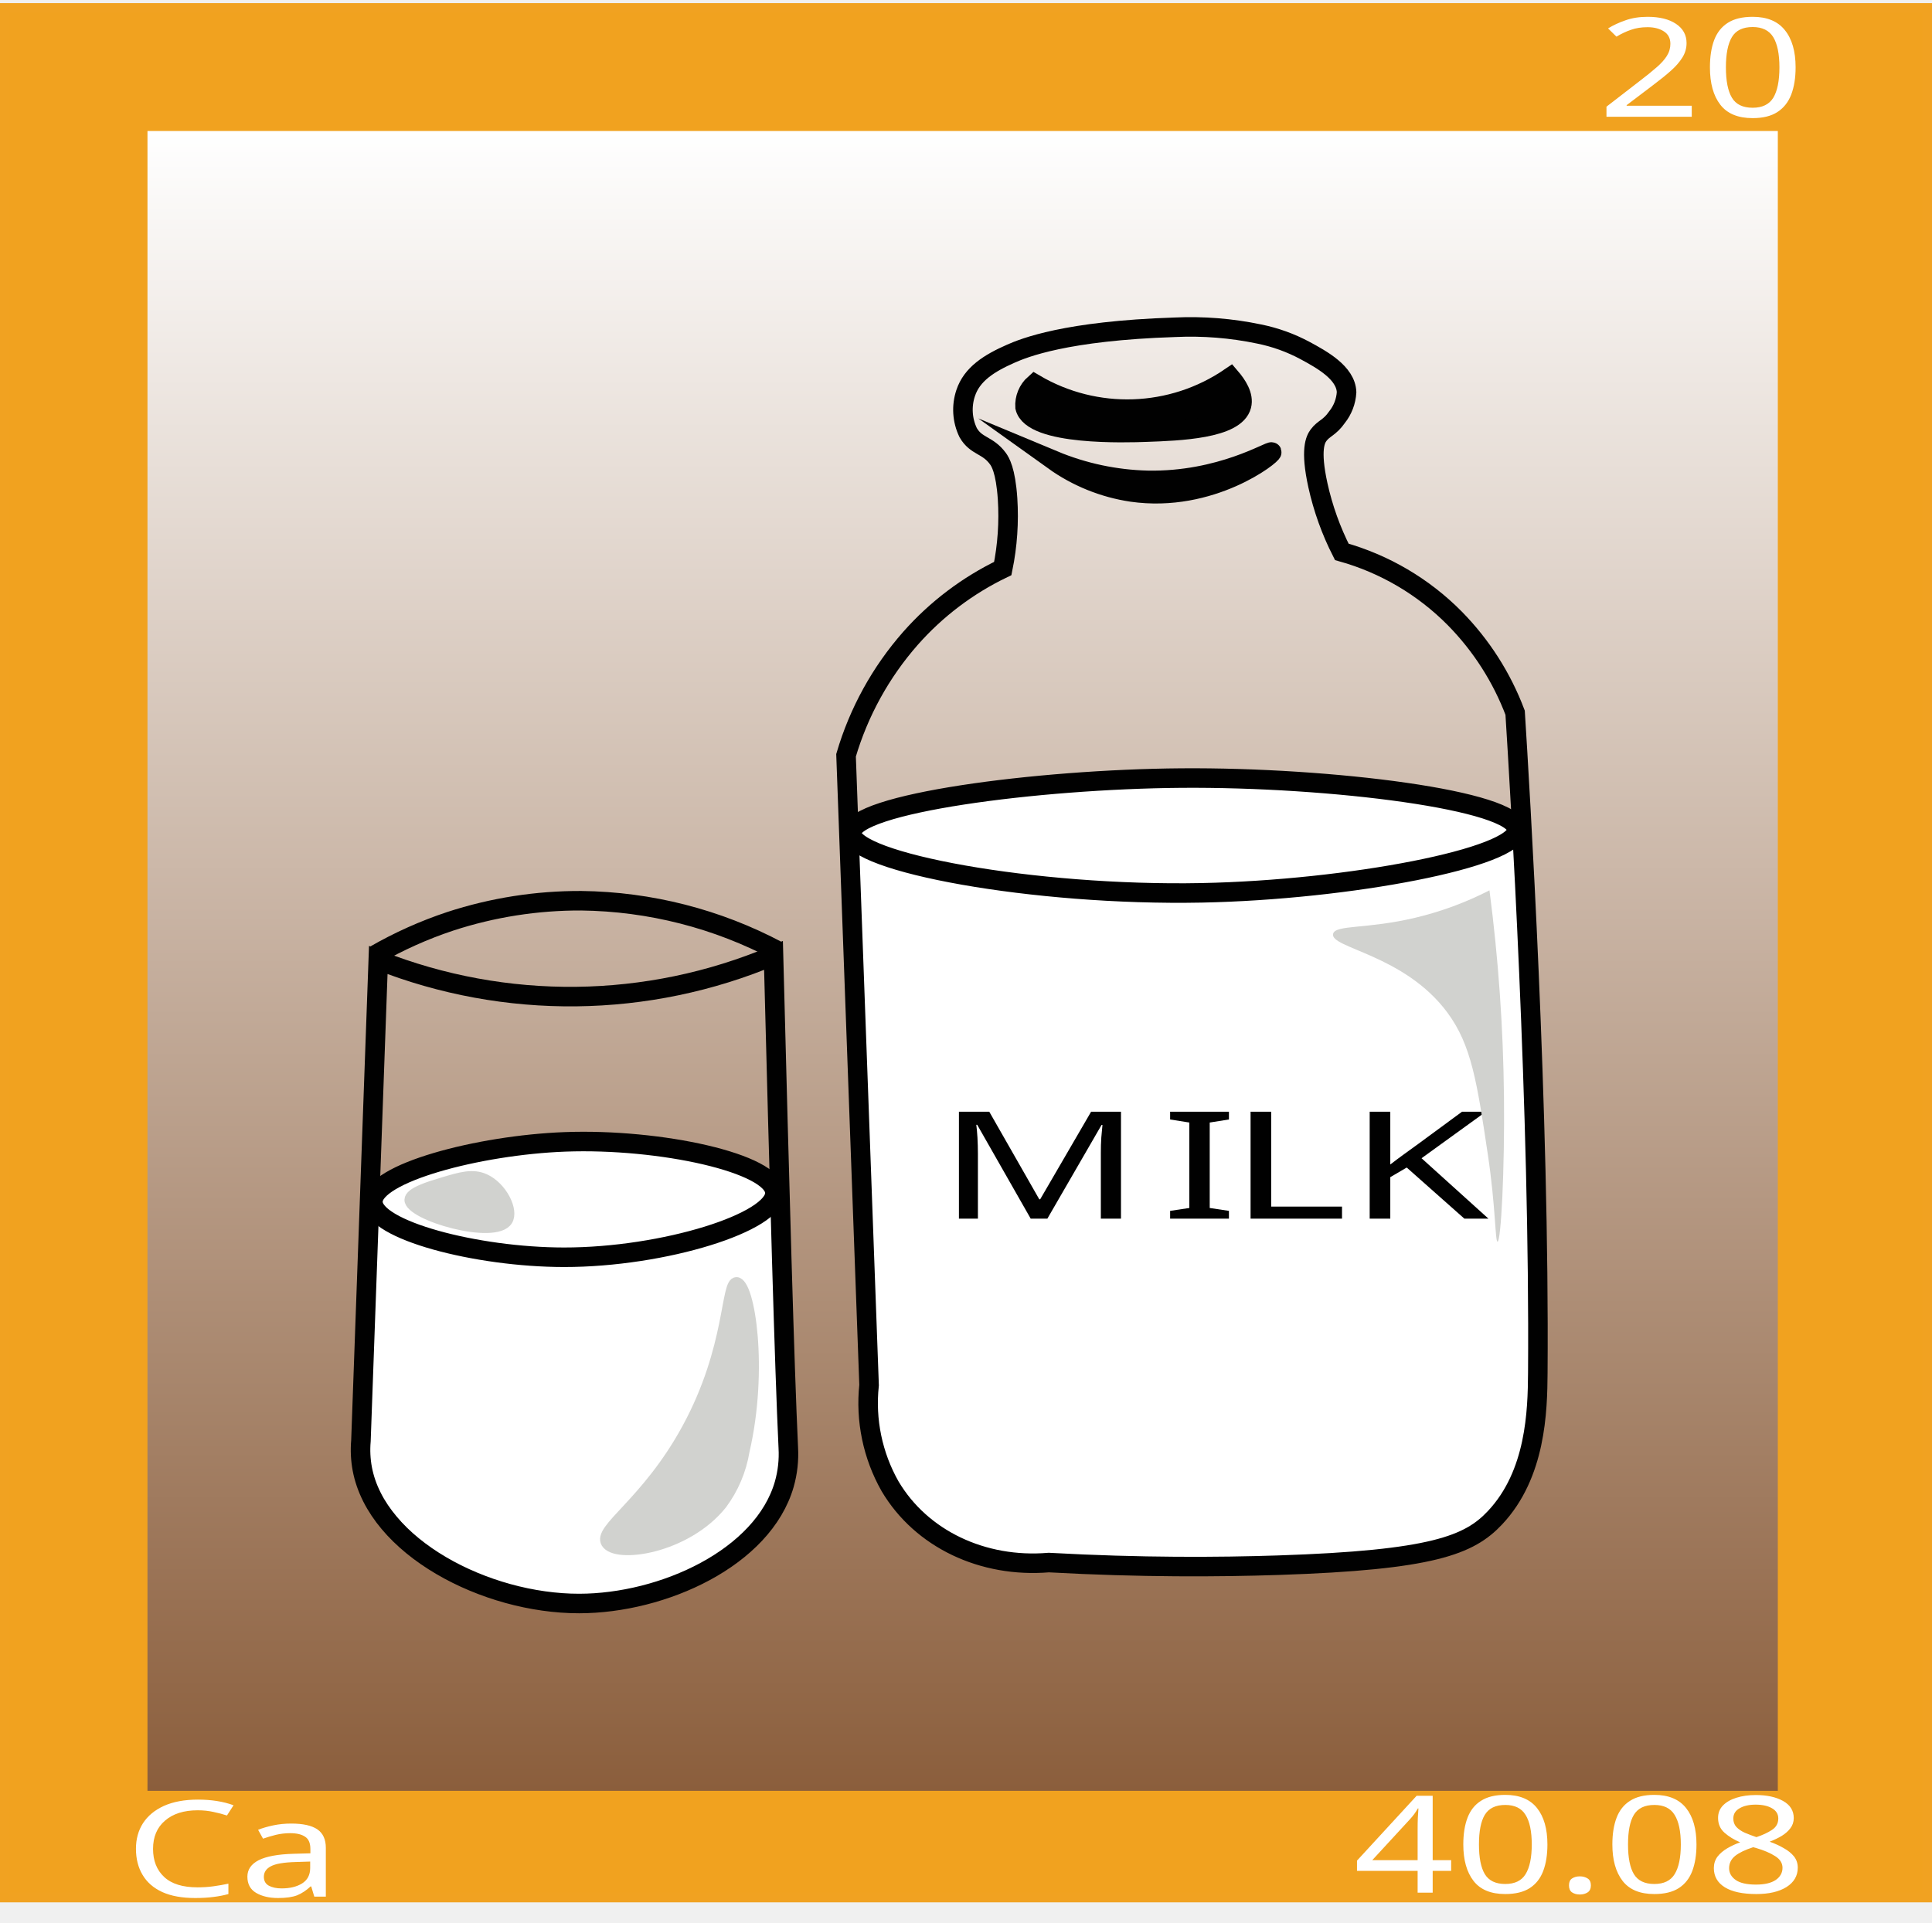
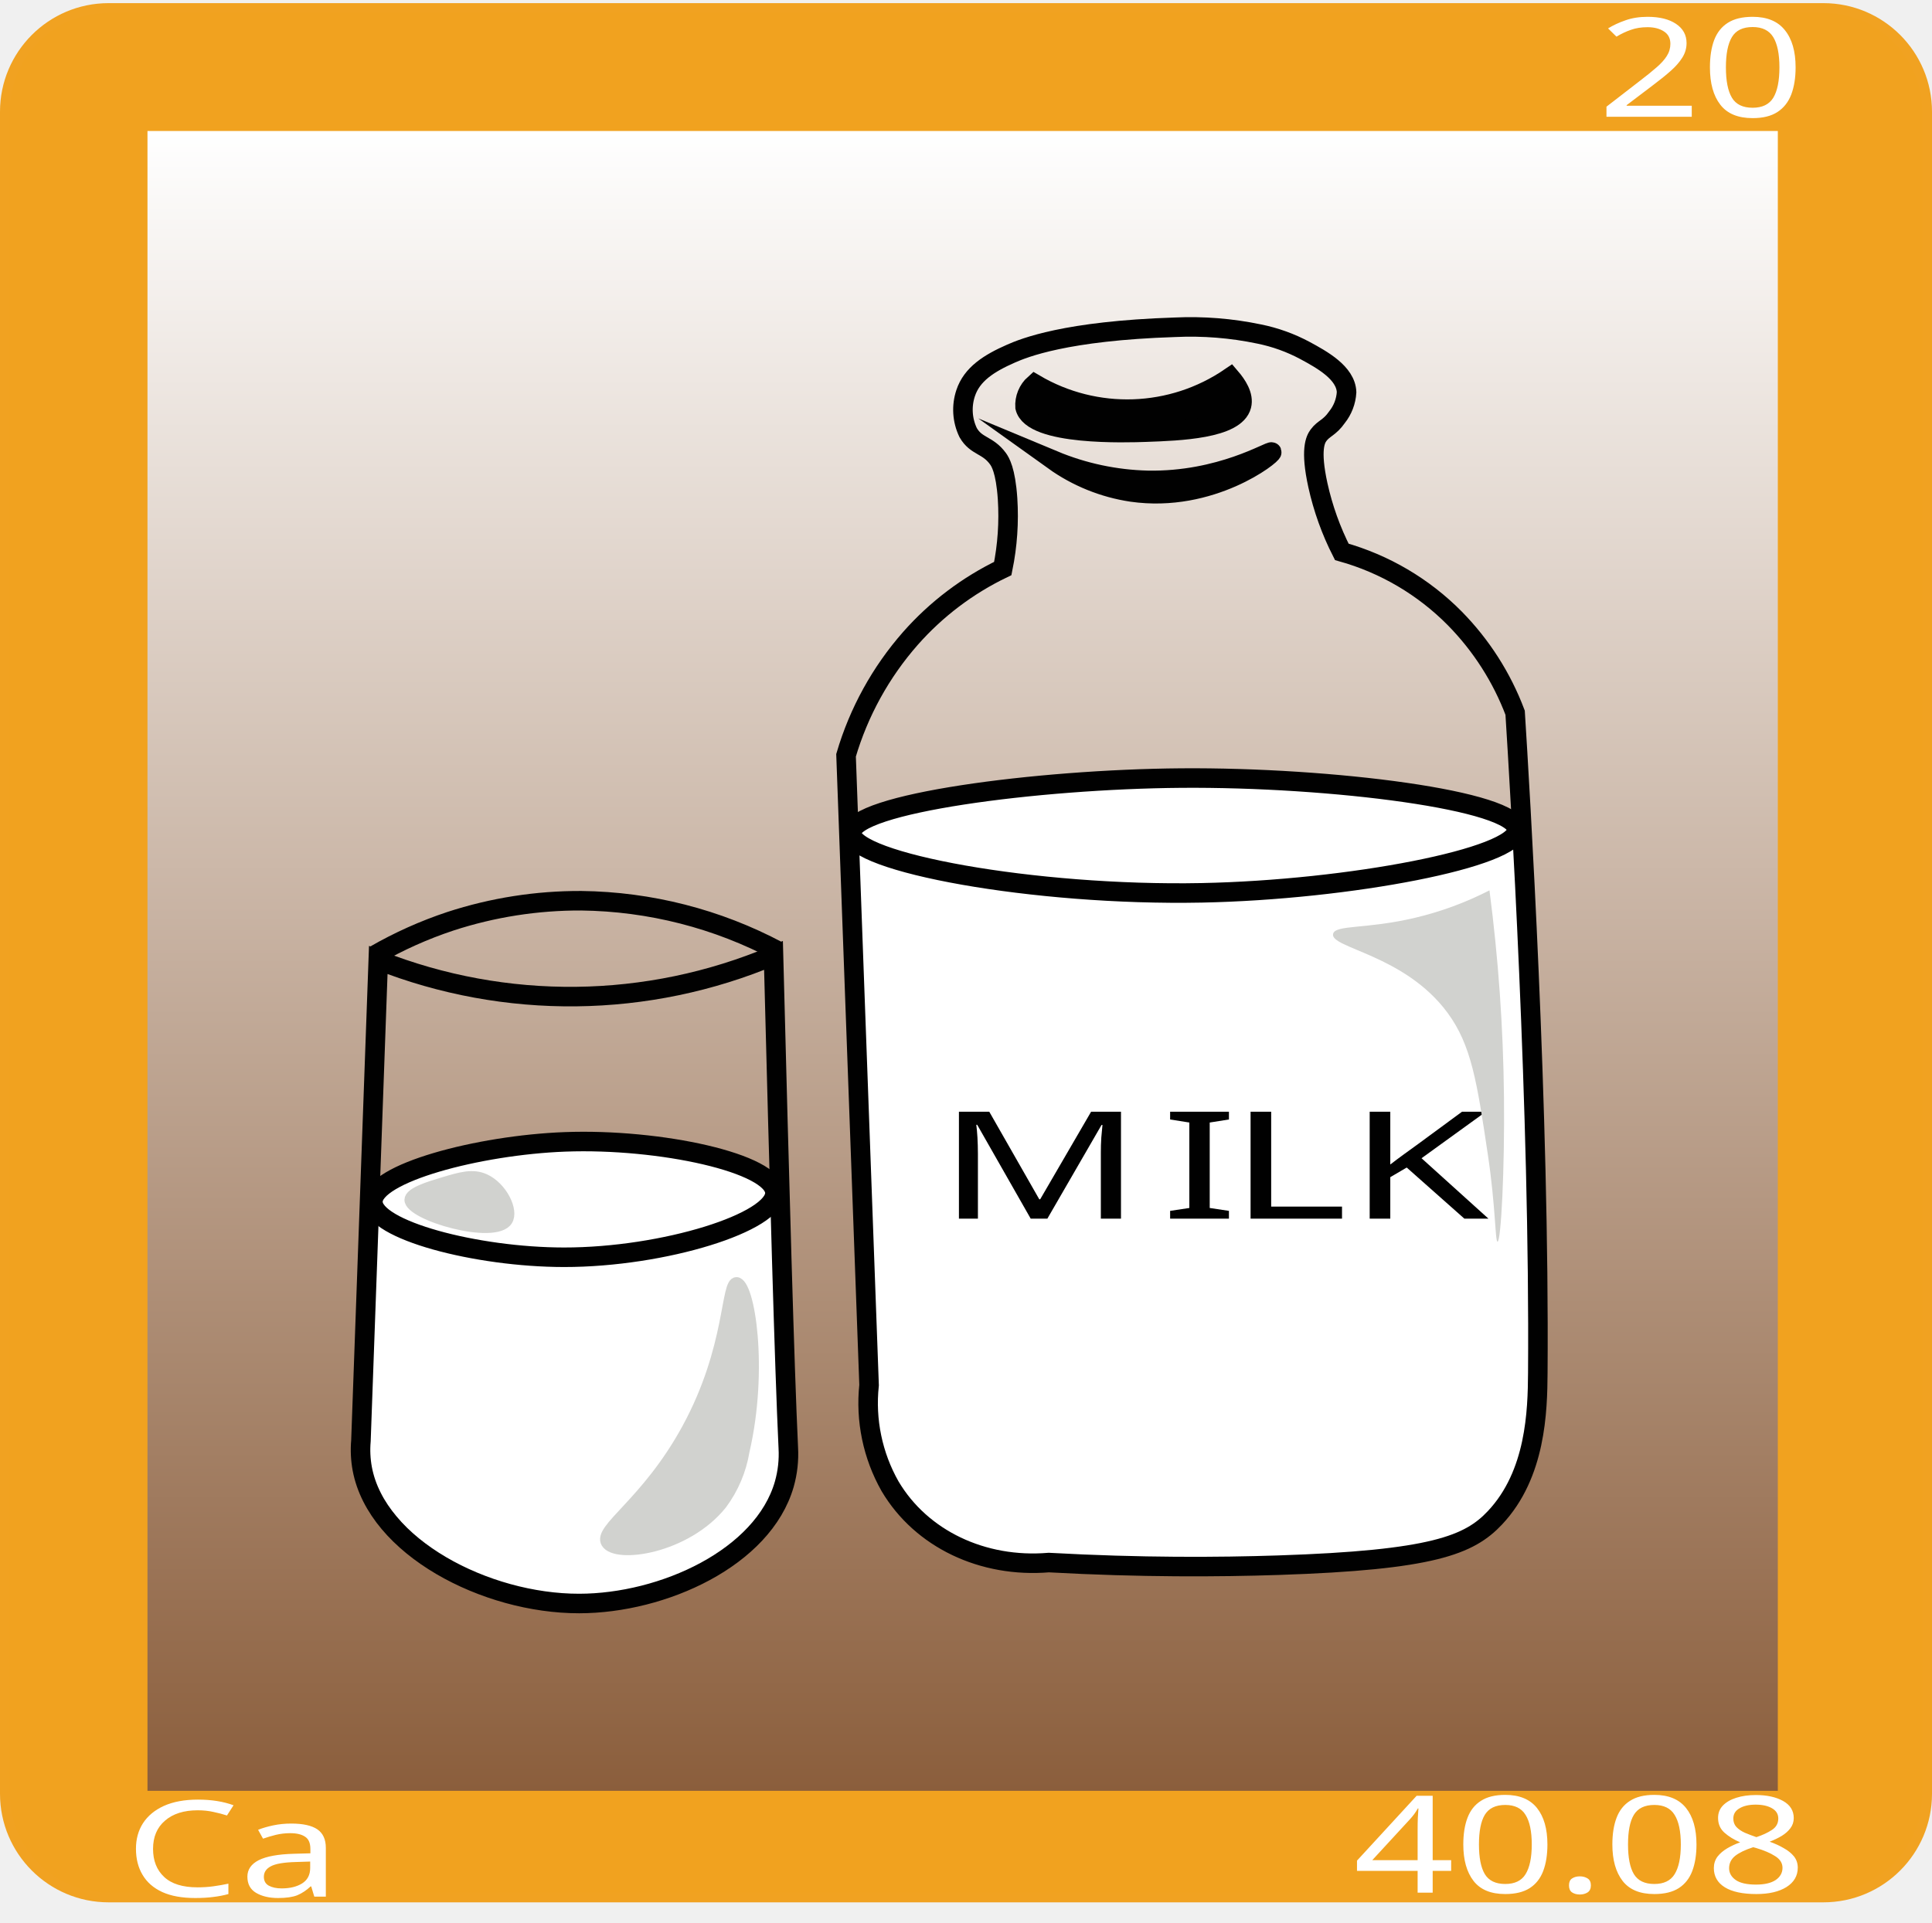
<svg xmlns="http://www.w3.org/2000/svg" id="Layer_1" data-name="Layer 1" viewBox="0 0 197.803 196.924">
  <defs>
    <style>.cls-1{fill:#f1a21f;stroke:#f1a221;}.cls-1,.cls-11,.cls-6,.cls-7,.cls-8{stroke-miterlimit:10;}.cls-2{fill:url(#linear-gradient);}.cls-3{font-size:13.726px;}.cls-3,.cls-4,.cls-5,.cls-6{fill:#fff;}.cls-3,.cls-4,.cls-5{font-family:Ubuntu;}.cls-4{font-size:14.125px;}.cls-5{font-size:13.811px;}.cls-6{stroke:#fff;}.cls-7{fill:none;}.cls-7,.cls-8{stroke:#010101;stroke-width:2px;}.cls-8,.cls-9{fill:#010101;}.cls-9{font-size:15.344px;font-family:Marker Felt;}.cls-10{letter-spacing:0.659px;}.cls-11,.cls-12{fill:#d1d2cf;}.cls-11{stroke:#d1d2cf;}</style>
    <linearGradient id="linear-gradient" x1="135.86" y1="193.043" x2="305.841" y2="193.043" gradientUnits="userSpaceOnUse">
      <stop offset="0" stop-color="#fff" />
      <stop offset="1" stop-color="#8b5e3c" />
    </linearGradient>
  </defs>
-   <rect class="cls-1" x="0.5" y="0.821" width="196.803" height="193.496" />
+   <rect class="cls-1" x="0.5" y="0.821" width="196.803" height="193.496" rx="10.623" ry="10.623" />
  <rect class="cls-2" x="135.86" y="109.584" width="169.981" height="166.918" transform="translate(291.6014 -122.4445) rotate(90)" />
  <text class="cls-3" transform="translate(12.78158 194.2339) scale(1.34902 1)">Ca</text>
  <text class="cls-4" transform="translate(163.5955 11.95654) scale(1.30866 1)">20</text>
  <text class="cls-5" transform="translate(138.5423 193.8271) scale(1.31547 1)">40.08</text>
  <path class="cls-6" d="M160.599,217.449l-0.416,27.488c4.645,9.042,13.969,14.463,23.531,13.744,11.604-.873,17.841-10.361,18.533-11.453q-0.625-15.097-1.249-30.195a28.612,28.612,0,0,0-9.579-4.789,32.058,32.058,0,0,0-9.371-1.041,37.754,37.754,0,0,0-12.078,1.666A35.719,35.719,0,0,0,160.599,217.449Z" transform="translate(-122.2917 -94.63721)" />
  <path class="cls-6" d="M209.952,179.966q0.549,21.56,1.249,43.314,0.299,9.285.625,18.533a18.897,18.897,0,0,0,10.204,11.87l45.604,0.208a17.382,17.382,0,0,0,9.371-7.08,17.718,17.718,0,0,0,2.082-13.744q-1.145-26.655-2.291-53.309a65.905,65.905,0,0,0-10.204-3.332c-6.376-1.52-12.875-1.589-25.613-1.666-0,0-6.521-.039-14.993.625a38.857,38.857,0,0,0-8.746,1.458A34.954,34.954,0,0,0,209.952,179.966Z" transform="translate(-122.2917 -94.63721)" />
  <path class="cls-7" d="M161.02,192.956l-1.775,49.236a10.608,10.608,0,0,0,.137,2.867c1.508,8.017,12.625,13.801,22.206,13.792,8.599-.008,18.836-4.685,21-12.215A11.274,11.274,0,0,0,203,242.909c-0.397-8.423-.889-26.281-1.515-50.42A53.504,53.504,0,0,1,161.02,192.956Z" transform="translate(-122.2917 -94.63721)" />
  <path class="cls-7" d="M160.665,192.452a42.004,42.004,0,0,1,7.733-3.468,42.617,42.617,0,0,1,13.414-2.103,43.976,43.976,0,0,1,20.127,5.147" transform="translate(-122.2917 -94.63721)" />
  <path class="cls-7" d="M160.471,217.719c0.024,2.884,10.582,5.666,19.561,5.673,10.246,0.007,21.697-3.598,21.596-6.618-0.101-3.021-11.762-5.563-21.483-5.2C171.27,211.905,160.446,214.793,160.471,217.719Z" transform="translate(-122.2917 -94.63721)" />
  <path class="cls-7" d="M224.47,141.616c0.218,0.301.781,1.158,0.978,4.088a27.099,27.099,0,0,1-.489,7.154,29.878,29.878,0,0,0-9.452,7.154,31.656,31.656,0,0,0-6.595,11.973q1.179,32.251,2.358,64.502a17.287,17.287,0,0,0,2.143,10.349c3.201,5.412,9.504,8.388,16.258,7.822,9.444,0.522,17.435.468,23.484,0.27,15.845-.52,19.573-2.071,22.194-4.855,4.207-4.47,4.358-10.947,4.387-14.835,0.198-26.702-1.844-60.024-2.322-67.613a27.743,27.743,0,0,0-6.176-9.658,26.204,26.204,0,0,0-11.57-6.813,28.669,28.669,0,0,1-2.444-6.813c-0.807-3.672-.255-4.698.061-5.129,0.537-.732,1.129-0.75,1.895-1.855a4.523,4.523,0,0,0,.978-2.555c-0.067-1.994-2.564-3.35-4.237-4.258a17.116,17.116,0,0,0-4.726-1.703,34.251,34.251,0,0,0-8.62-.688c-11.189.362-15.459,2.12-16.774,2.697-2.267.996-4.001,2.107-4.645,4.046a5.402,5.402,0,0,0,.258,4.046C222.244,140.388,223.417,140.161,224.47,141.616Z" transform="translate(-122.2917 -94.63721)" />
  <path class="cls-7" d="M209.478,179.939c-0.035,2.993,18.662,6.473,35.851,6.132,15.07-.299,32.323-3.602,32.266-6.472-0.06-2.999-19.013-5.401-34.384-5.28C228.46,174.434,209.513,176.932,209.478,179.939Z" transform="translate(-122.2917 -94.63721)" />
  <path class="cls-8" d="M230.174,141.787a18.396,18.396,0,0,0,7.985,3.236c8.151,1.171,14.44-3.822,14.34-4.088-0.088-.235-5.217,3.038-12.711,2.896A26.685,26.685,0,0,1,230.174,141.787Z" transform="translate(-122.2917 -94.63721)" />
  <path class="cls-8" d="M228.218,133.952a2.919,2.919,0,0,0-.978,2.385c0.683,2.969,10.482,2.622,12.385,2.555,3.386-.12,9.158-0.324,9.777-2.725,0.261-1.014-.474-2.119-1.141-2.896A18.683,18.683,0,0,1,228.218,133.952Z" transform="translate(-122.2917 -94.63721)" />
  <text class="cls-9" transform="translate(95.92605 124.801) scale(1.51695 1)">
    <tspan class="cls-10">M</tspan>
    <tspan class="cls-10" x="15.129" y="0">I</tspan>
    <tspan x="19.685" y="0">LK</tspan>
  </text>
  <path class="cls-11" d="M197.706,225.925c1.399,0.053,2.757,9.001.825,17.331a12.567,12.567,0,0,1-2.311,5.447c-3.648,4.559-10.887,5.62-11.884,3.961-0.907-1.508,4.073-4.057,8.253-11.719C197.169,232.549,196.497,225.879,197.706,225.925Z" transform="translate(-122.2917 -94.63721)" />
  <path class="cls-11" d="M171.957,215.361c-1.255-.578-2.503-0.205-4.291.33-1.427.427-3.455,1.033-3.466,1.816-0.024,1.637,8.775,4.183,10.068,2.146C174.933,218.605,173.723,216.174,171.957,215.361Z" transform="translate(-122.2917 -94.63721)" />
  <path class="cls-12" d="M274.787,185.816a177.654,177.654,0,0,1,1.486,21.127c0.081,7.457-.304,14.852-0.66,14.855-0.246.002-.187-3.54-0.99-8.913-1.107-7.407-1.674-11.196-4.126-14.525-4.411-5.987-12.073-6.624-11.719-8.088,0.23-.95,3.401-0.461,8.418-1.651A33.652,33.652,0,0,0,274.787,185.816Z" transform="translate(-122.2917 -94.63721)" />
</svg>
